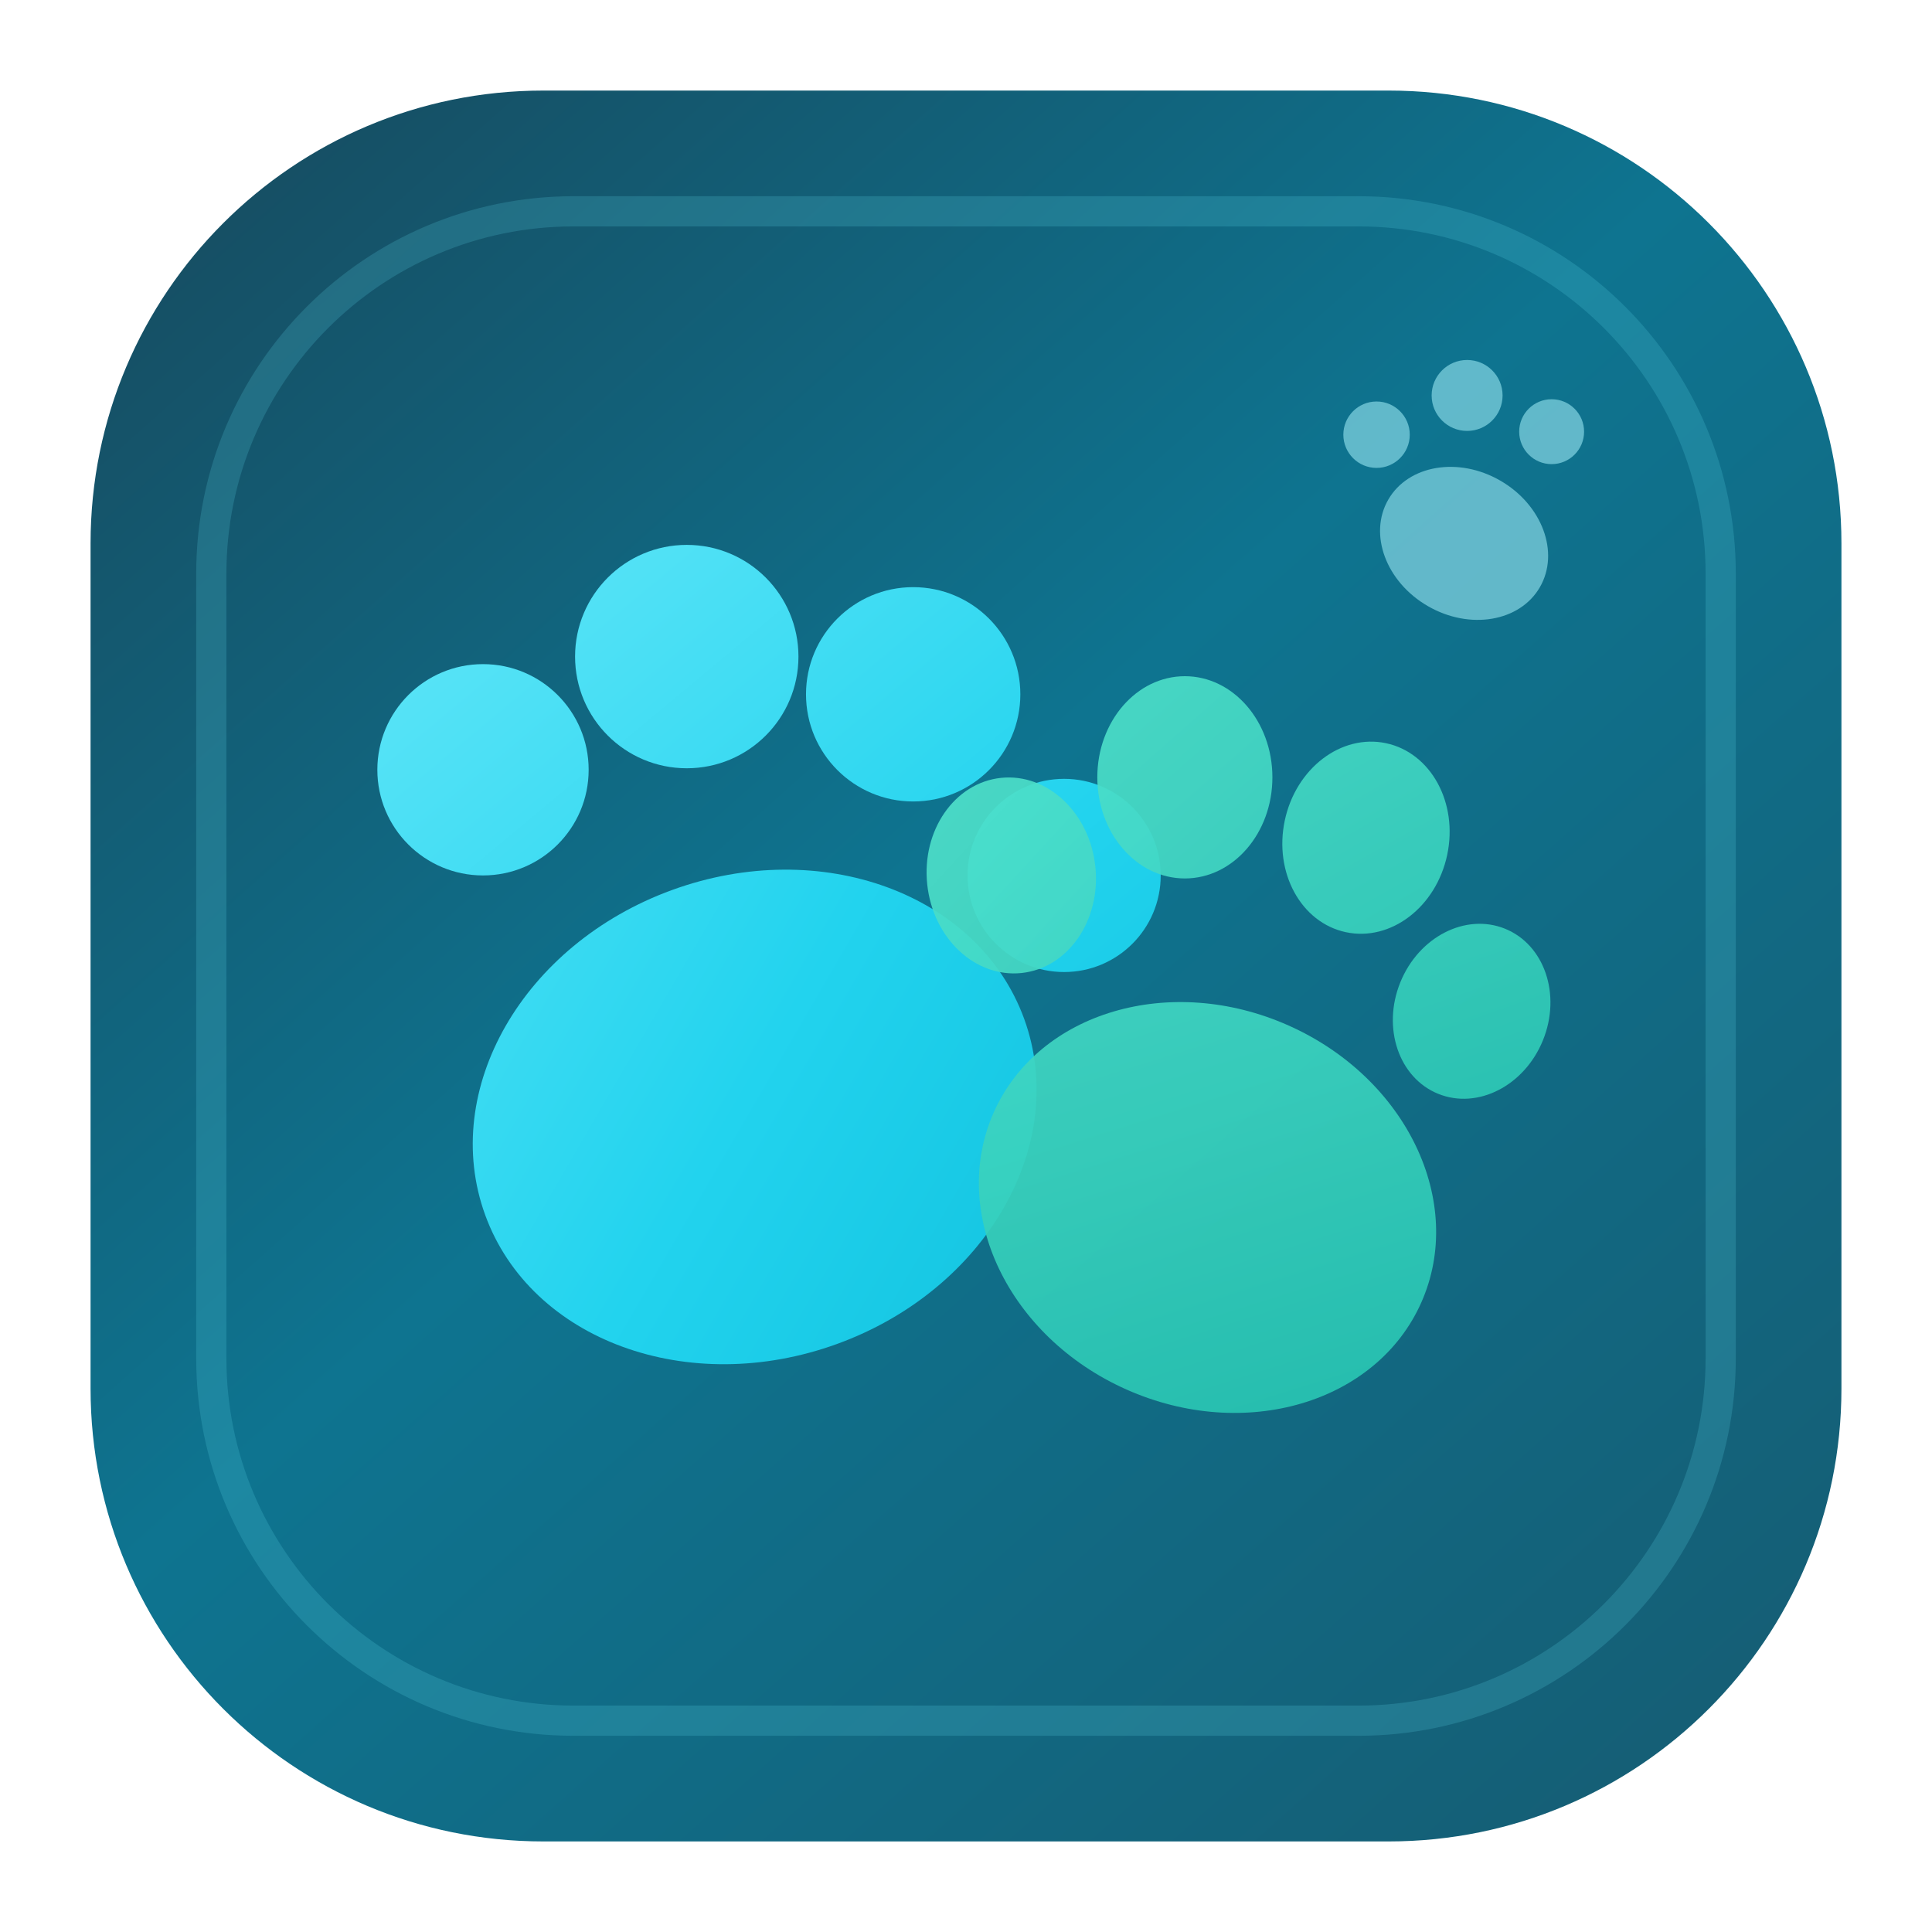
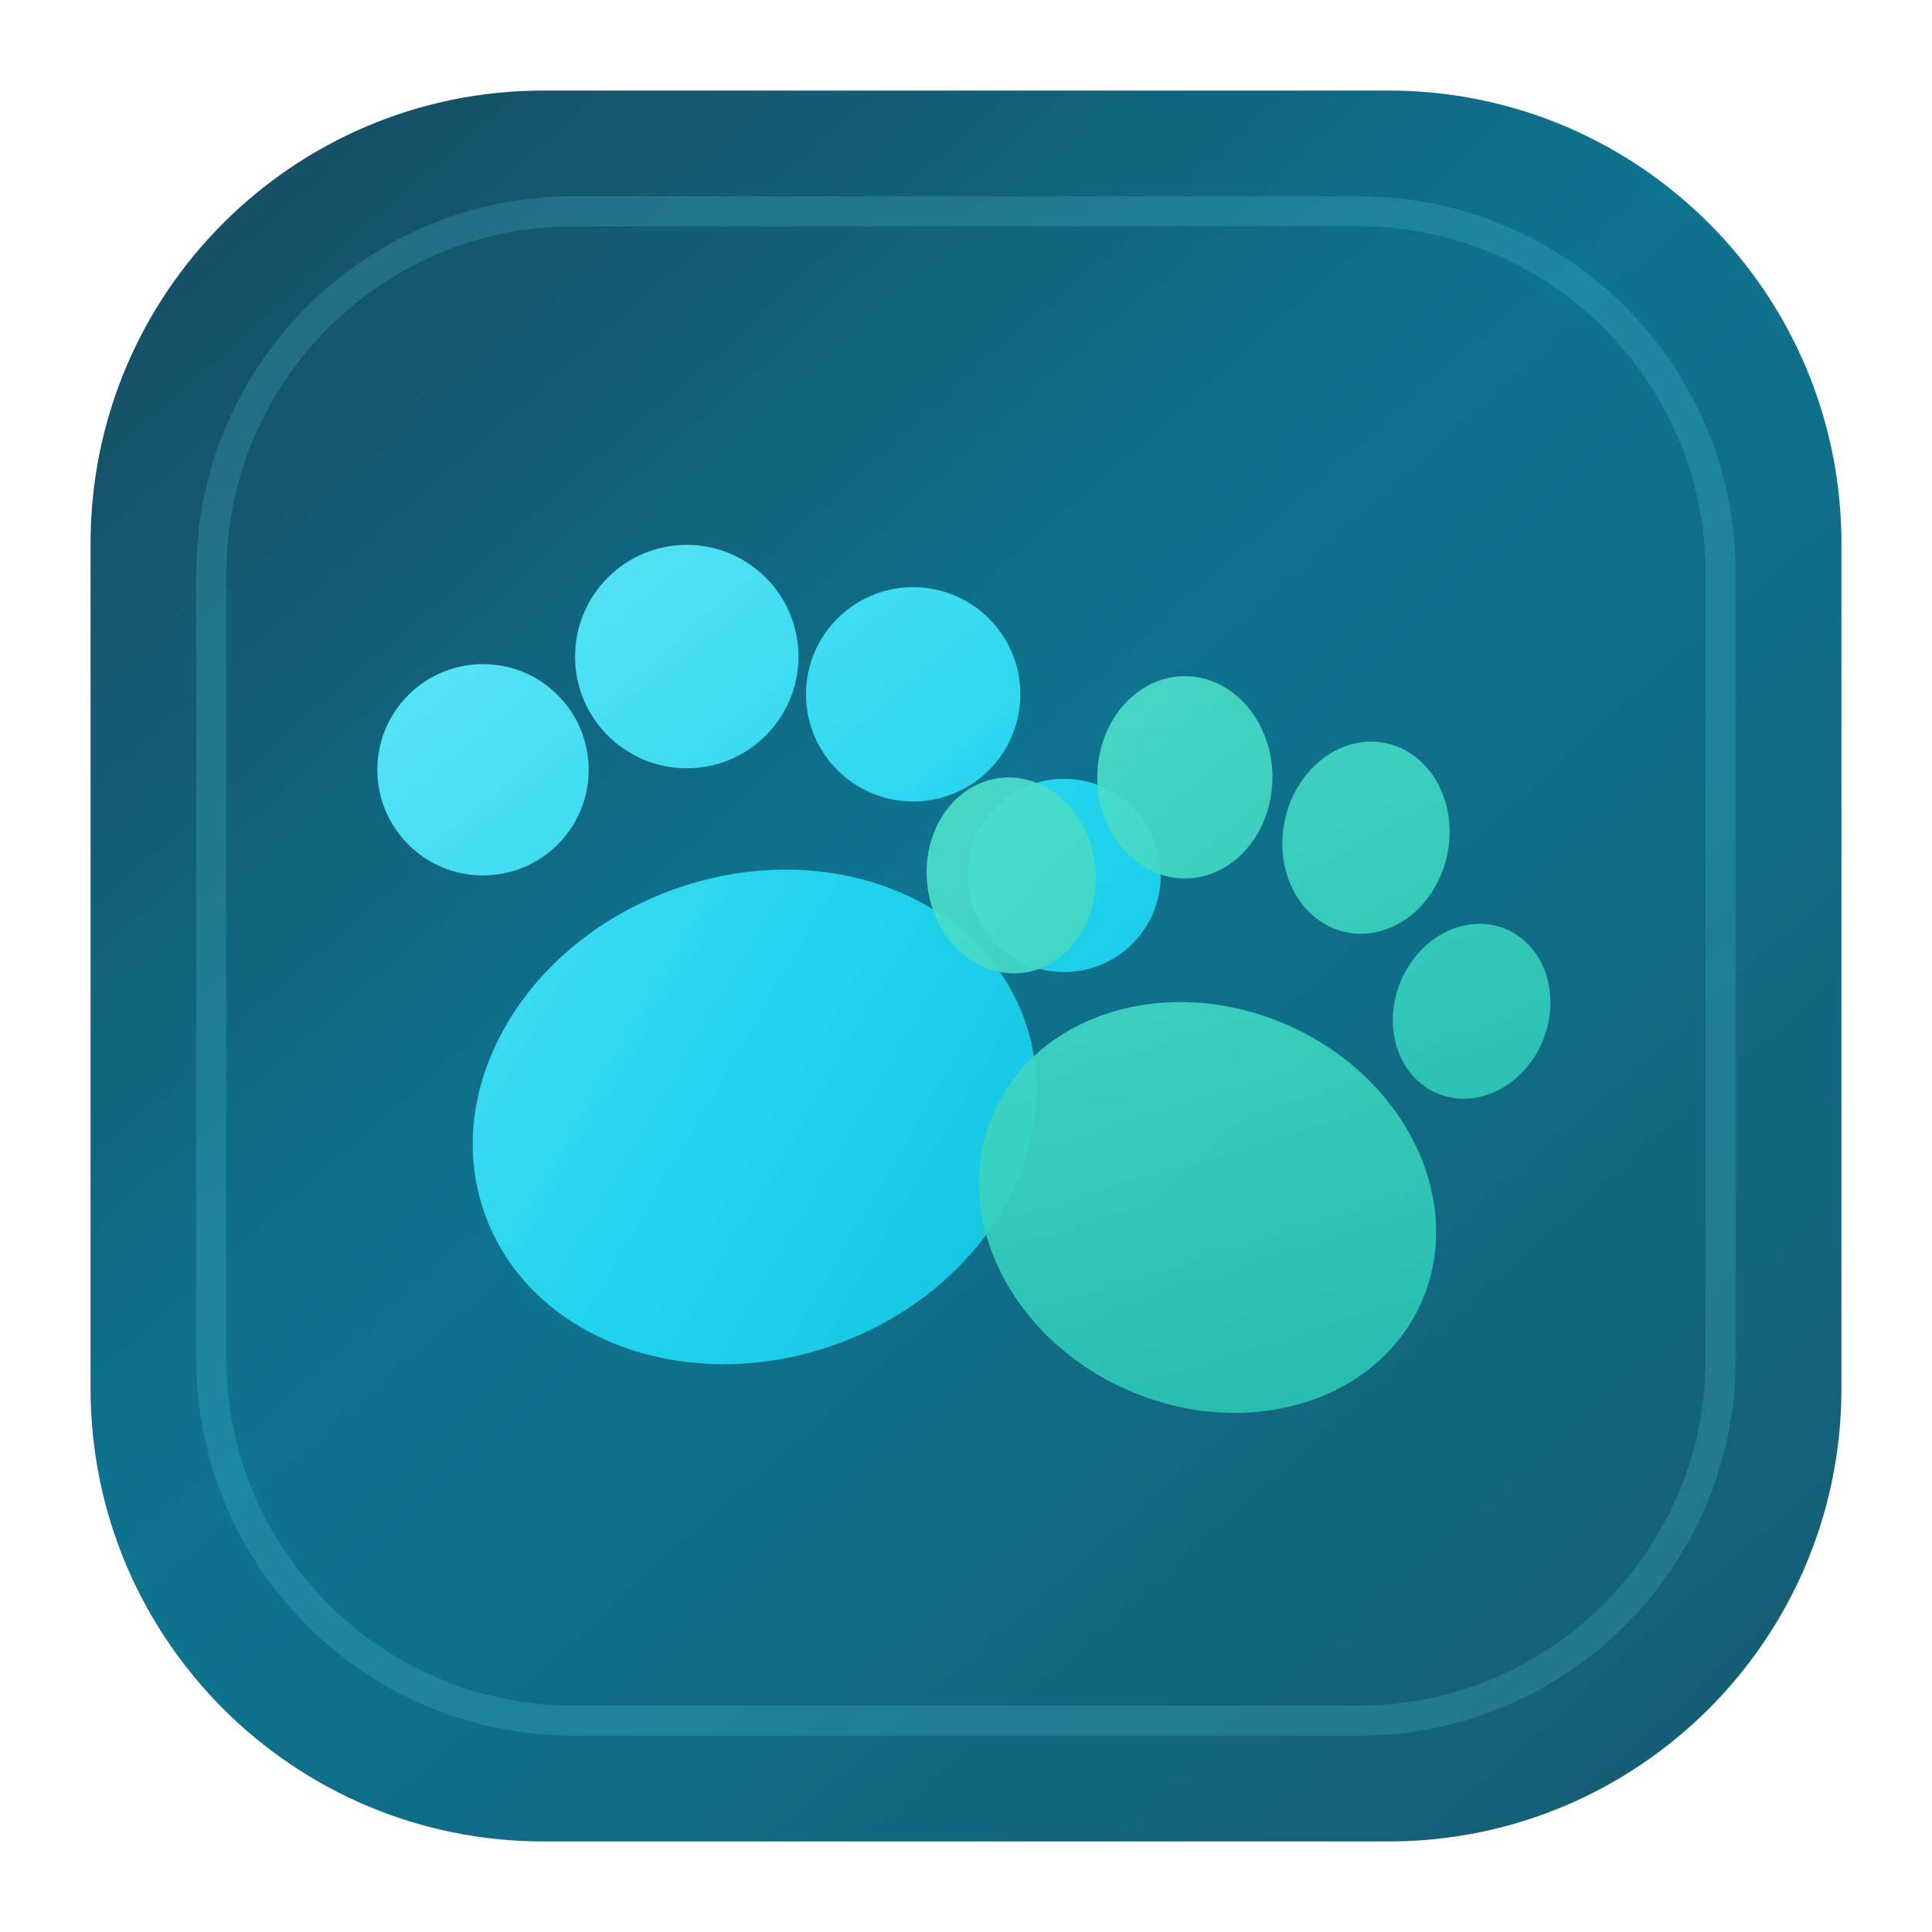
<svg xmlns="http://www.w3.org/2000/svg" viewBox="0 0 128 128" role="img" aria-label="Profipaws">
  <defs>
    <linearGradient id="badge" x1="16" y1="10" x2="112" y2="118" gradientUnits="userSpaceOnUse">
      <stop stop-color="#164e63" />
      <stop offset="0.45" stop-color="#0e7490" />
      <stop offset="1" stop-color="#155e75" />
    </linearGradient>
    <linearGradient id="pawCyan" x1="30" y1="28" x2="90" y2="100" gradientUnits="userSpaceOnUse">
      <stop stop-color="#67e8f9" />
      <stop offset="0.5" stop-color="#22d3ee" />
      <stop offset="1" stop-color="#06b6d4" />
    </linearGradient>
    <linearGradient id="pawTeal" x1="48" y1="40" x2="108" y2="108" gradientUnits="userSpaceOnUse">
      <stop stop-color="#5eead4" />
      <stop offset="1" stop-color="#14b8a6" />
    </linearGradient>
  </defs>
  <rect x="6" y="6" width="116" height="116" rx="30" fill="url(#badge)" />
  <rect x="14" y="14" width="100" height="100" rx="24" fill="none" stroke="#67e8f9" stroke-opacity="0.18" stroke-width="2" />
  <g fill="url(#pawCyan)">
    <ellipse cx="50" cy="74" rx="19" ry="16" transform="rotate(-20 50 74)" />
    <circle cx="32" cy="51" r="7" />
    <circle cx="45.5" cy="43.5" r="7.4" />
    <circle cx="60.5" cy="46" r="7.1" />
    <circle cx="70.5" cy="58" r="6.4" />
  </g>
  <g fill="url(#pawTeal)" opacity="0.92">
    <ellipse cx="80" cy="80" rx="15.5" ry="13.2" transform="rotate(24 80 80)" />
    <ellipse cx="67" cy="58" rx="5.6" ry="6.5" transform="rotate(-6 67 58)" />
    <ellipse cx="78.5" cy="51.5" rx="5.8" ry="6.7" />
    <ellipse cx="90.5" cy="55.5" rx="5.5" ry="6.4" transform="rotate(12 90.5 55.5)" />
    <ellipse cx="97.5" cy="67" rx="5.1" ry="5.9" transform="rotate(22 97.5 67)" />
  </g>
-   <g fill="#a5f3fc" opacity="0.55">
-     <ellipse cx="97" cy="36" rx="5.8" ry="4.8" transform="rotate(30 97 36)" />
-     <circle cx="91.2" cy="28.8" r="2.2" />
-     <circle cx="97.2" cy="26.2" r="2.35" />
-     <circle cx="102.8" cy="28.6" r="2.15" />
-   </g>
</svg>
